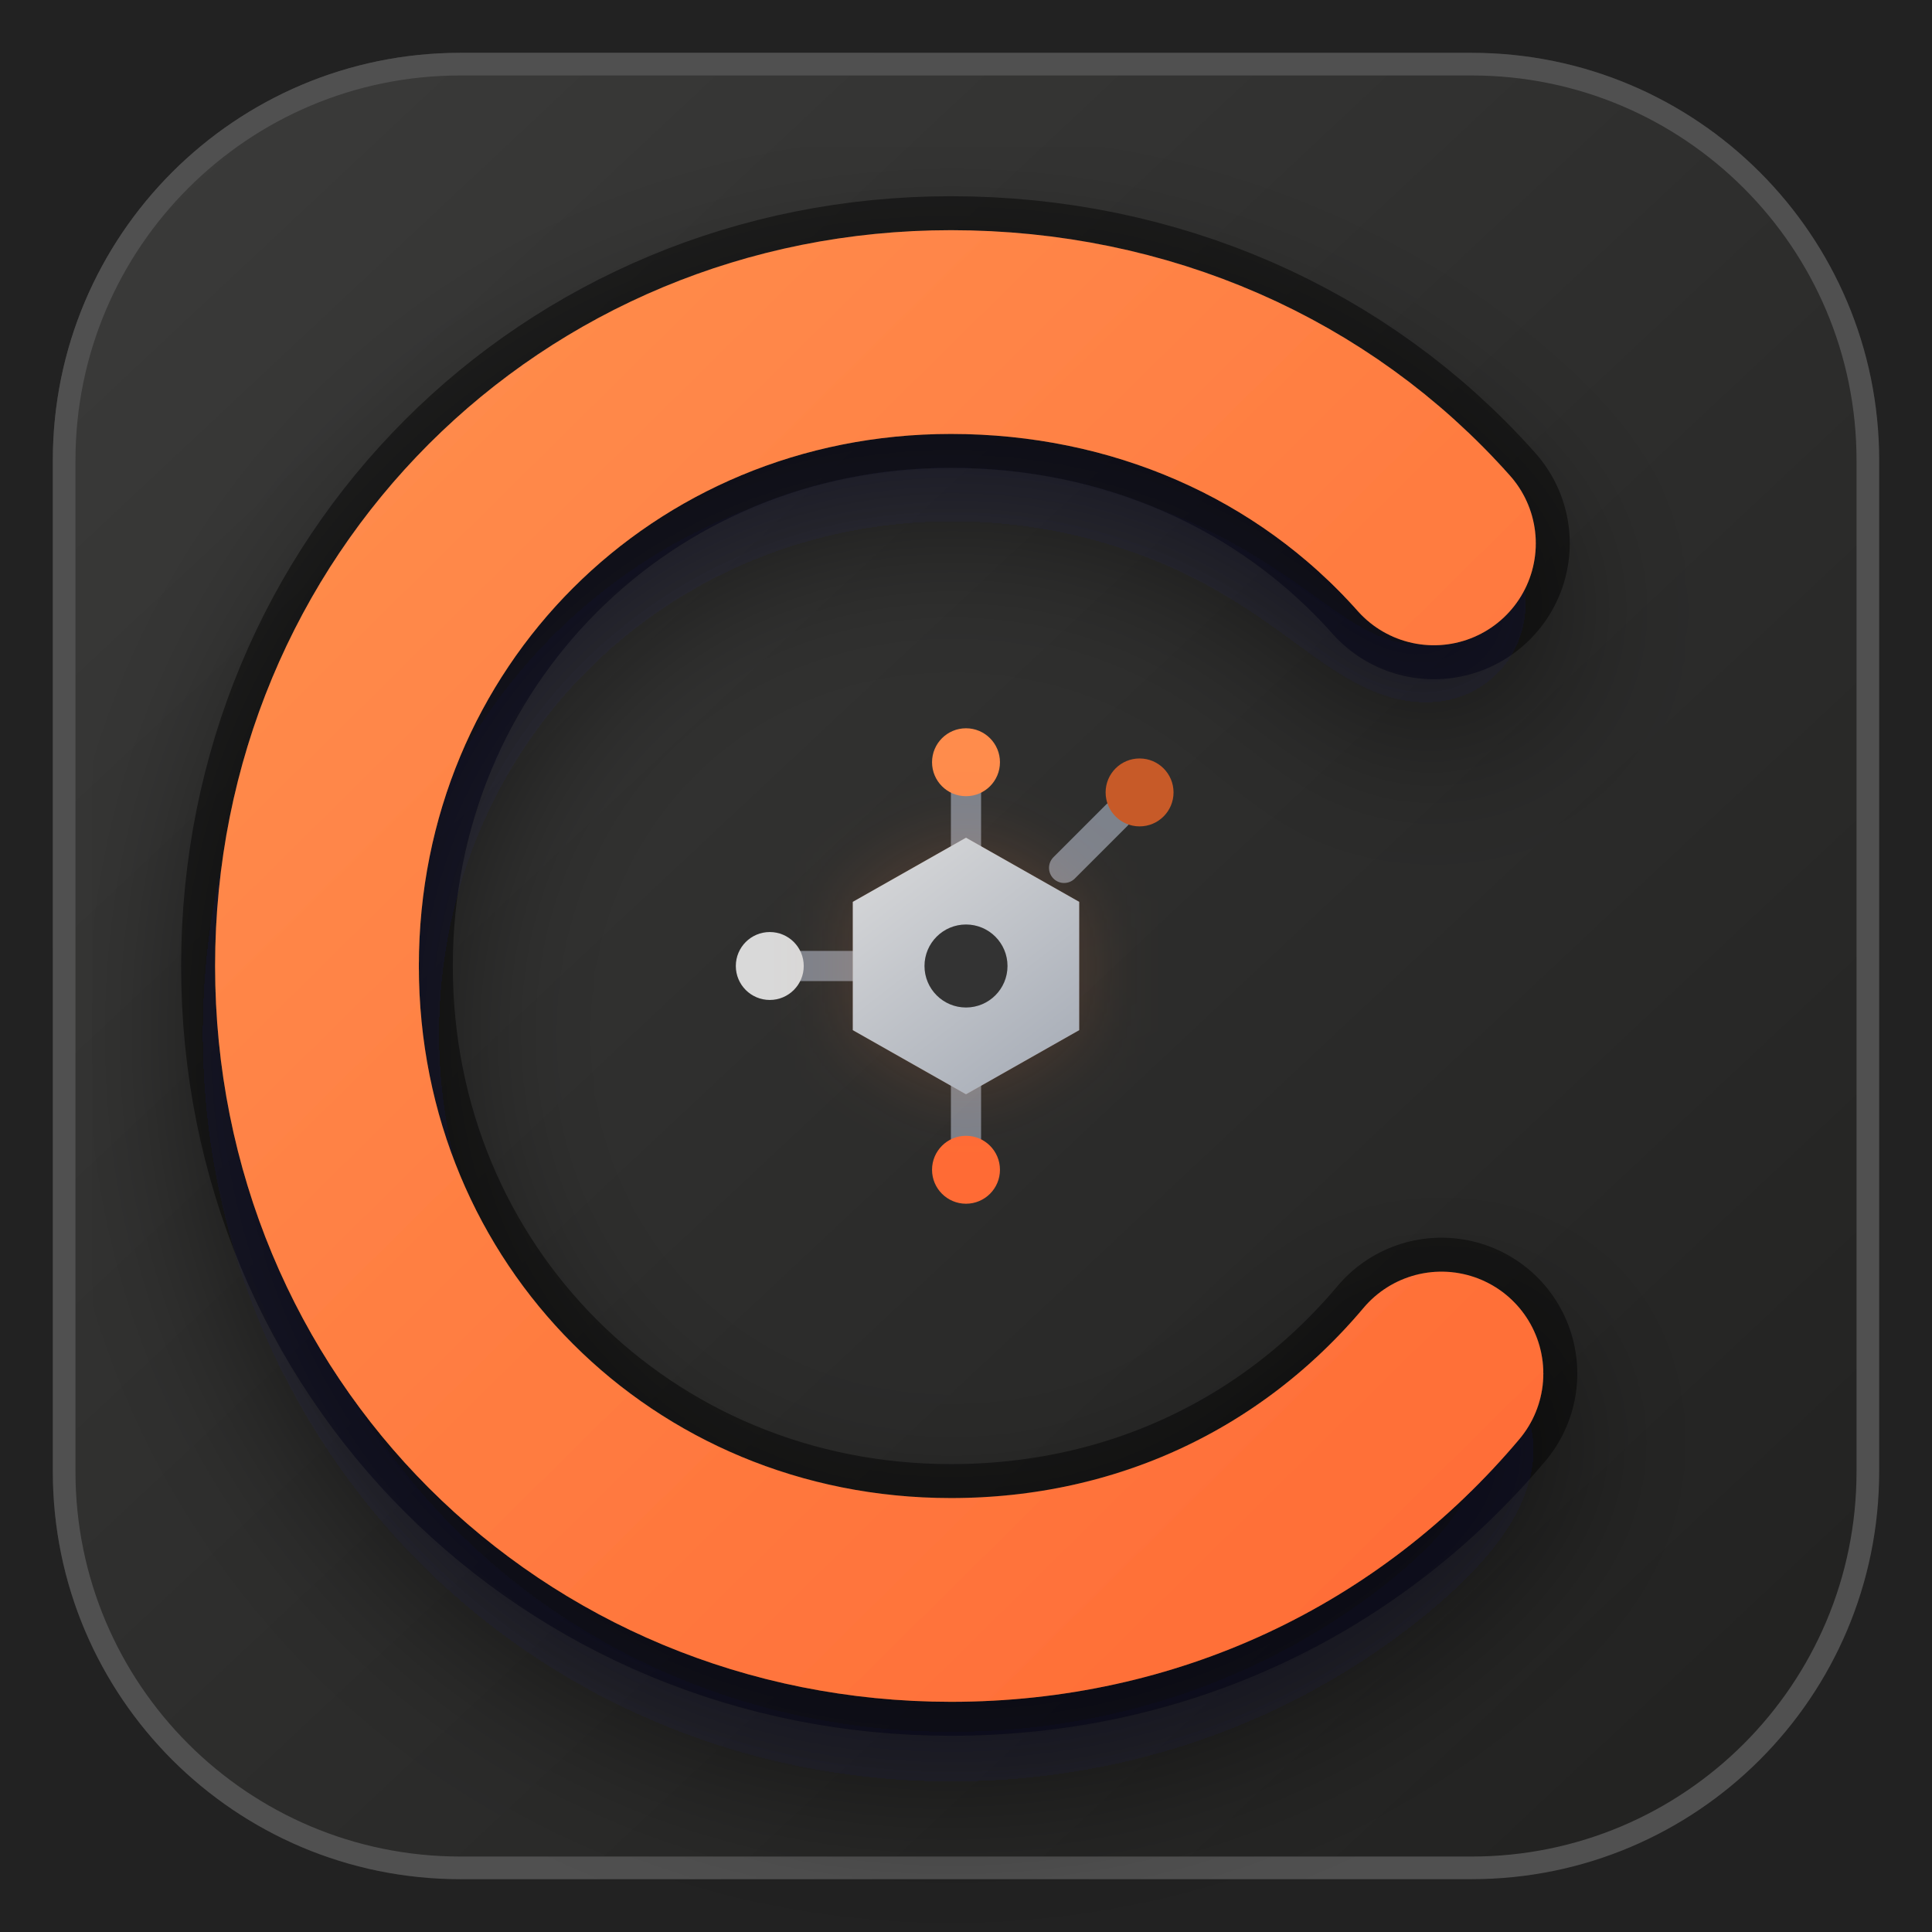
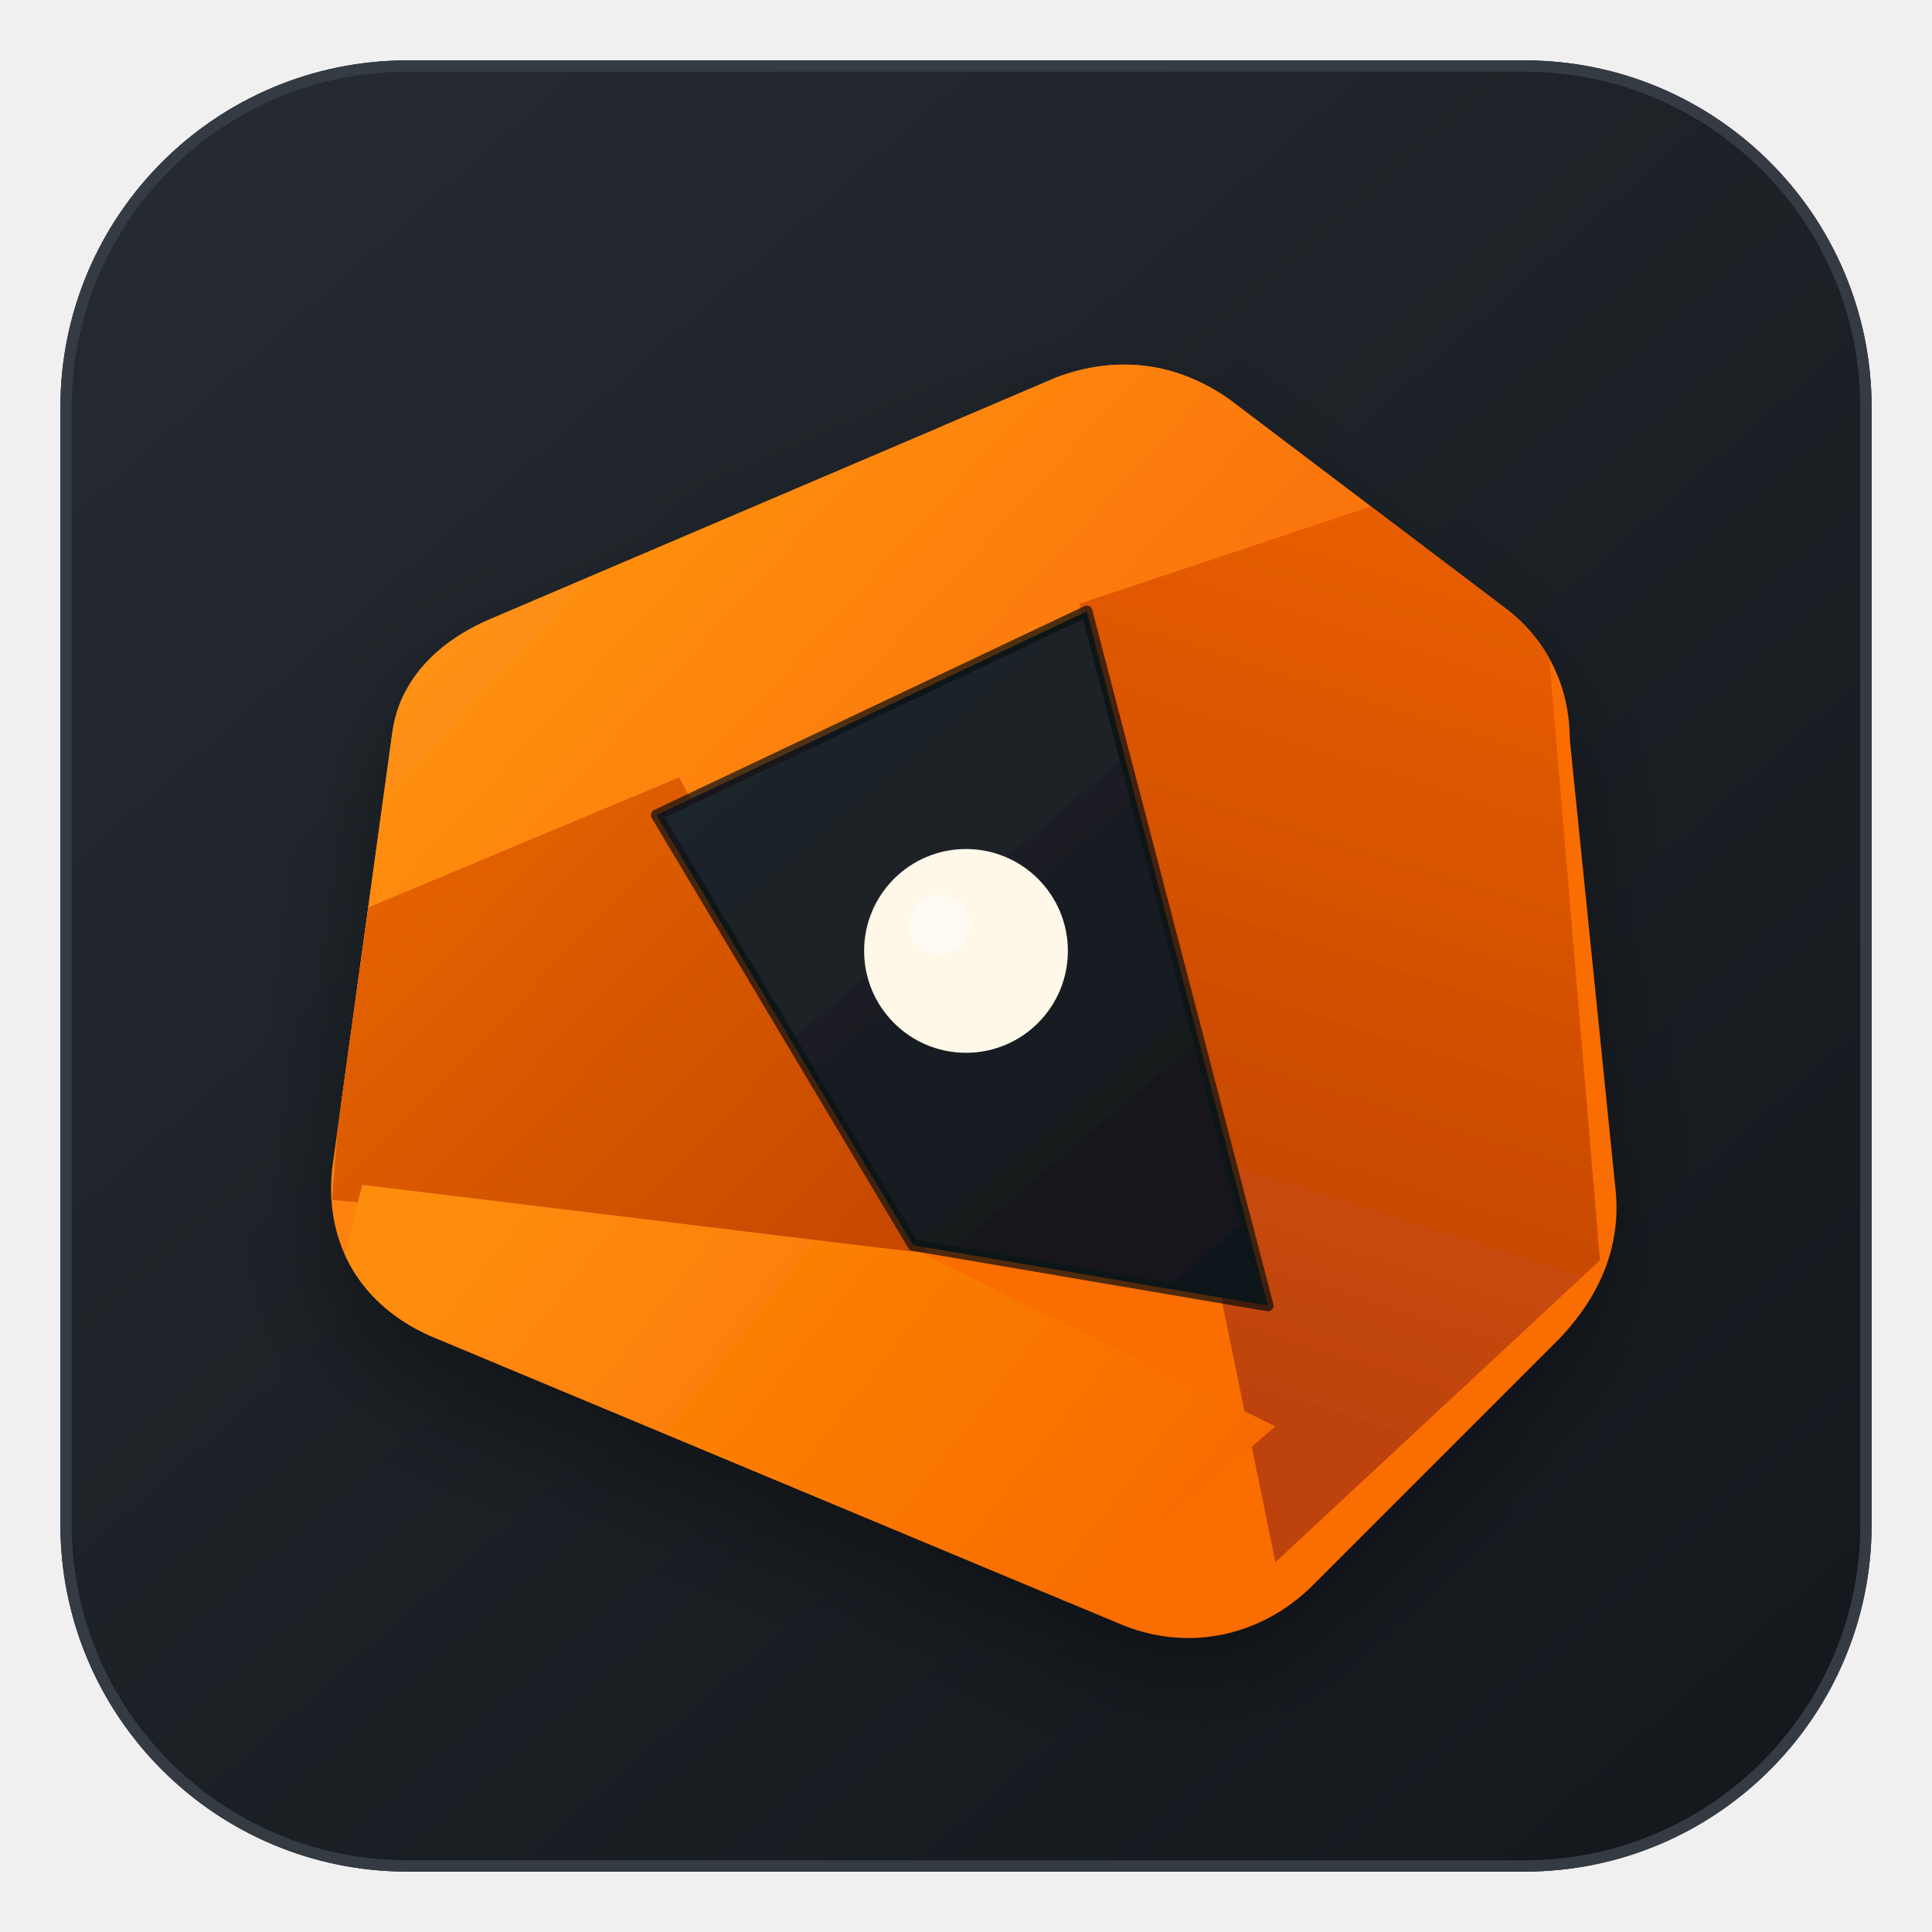
<svg xmlns="http://www.w3.org/2000/svg" width="256" height="256" viewBox="0 0 256 256" role="img" aria-labelledby="title desc">
  <defs>
-     <linearGradient id="surface" x1="24" y1="18" x2="232" y2="240" gradientUnits="userSpaceOnUse">
-       <stop stop-color="#3a3a3a" />
-       <stop offset="0.52" stop-color="#2d2d2d" />
-       <stop offset="1" stop-color="#222222" />
+     <linearGradient id="tile" x1="28" y1="18" x2="222" y2="238" gradientUnits="userSpaceOnUse">
+       <stop offset="0" stop-color="#242a30" />
+       <stop offset="1" stop-color="#15191e" />
    </linearGradient>
-     <linearGradient id="mark" x1="50" y1="48" x2="210" y2="210" gradientUnits="userSpaceOnUse">
-       <stop stop-color="#ff8c4c" />
-       <stop offset="1" stop-color="#ff6b35" />
+     <linearGradient id="top" x1="67" y1="49" x2="151" y2="126" gradientUnits="userSpaceOnUse">
+       <stop offset="0" stop-color="#ff9815" />
+       <stop offset="1" stop-color="#fa6d06" />
    </linearGradient>
-     <linearGradient id="core" x1="112" y1="106" x2="146" y2="150" gradientUnits="userSpaceOnUse">
-       <stop stop-color="#e0e0e0" />
-       <stop offset="1" stop-color="#9ca3af" />
+     <linearGradient id="bottom" x1="68" y1="151" x2="152" y2="216" gradientUnits="userSpaceOnUse">
+       <stop offset="0" stop-color="#ff8d08" />
+       <stop offset="1" stop-color="#f66a04" />
    </linearGradient>
-     <radialGradient id="bloom" cx="0" cy="0" r="1" gradientTransform="translate(104 82) rotate(48) scale(154)">
-       <stop stop-color="#ff8c4c" stop-opacity="0.12" />
-       <stop offset="0.48" stop-color="#c75a28" stop-opacity="0.05" />
-       <stop offset="1" stop-color="#222222" stop-opacity="0" />
-     </radialGradient>
-     <filter id="depth" x="-20%" y="-20%" width="150%" height="160%" color-interpolation-filters="sRGB">
-       <feDropShadow dx="0" dy="9" stdDeviation="10" flood-color="#02050a" flood-opacity="0.52" />
+     <linearGradient id="side" x1="192" y1="72" x2="157" y2="183" gradientUnits="userSpaceOnUse">
+       <stop offset="0" stop-color="#e85d05" />
+       <stop offset="1" stop-color="#bd4307" />
+     </linearGradient>
+     <linearGradient id="left" x1="52" y1="106" x2="112" y2="164" gradientUnits="userSpaceOnUse">
+       <stop offset="0" stop-color="#e76406" />
+       <stop offset="1" stop-color="#c74a06" />
+     </linearGradient>
+     <linearGradient id="opening" x1="92" y1="99" x2="160" y2="179" gradientUnits="userSpaceOnUse">
+       <stop offset="0" stop-color="#20262c" />
+       <stop offset="1" stop-color="#101419" />
+     </linearGradient>
+     <filter id="shadow" x="-20%" y="-20%" width="140%" height="150%" color-interpolation-filters="sRGB">
+       <feDropShadow dx="0" dy="7" stdDeviation="7" flood-color="#000000" flood-opacity=".38" />
    </filter>
-     <filter id="core-glow" x="-70%" y="-70%" width="240%" height="240%" color-interpolation-filters="sRGB">
-       <feGaussianBlur stdDeviation="5" result="blur" />
-       <feMerge>
-         <feMergeNode in="blur" />
-         <feMergeNode in="SourceGraphic" />
-       </feMerge>
-     </filter>
+     <clipPath id="mark-clip">
+       <path d="M52 97c1-7 6-12 13-15l75-32c8-3 16-2 23 3l37 28c5 4 8 10 8 17l6 59c1 8-2 15-8 21l-32 32c-7 7-17 9-26 5l-91-38c-9-4-14-12-13-22z" />
+     </clipPath>
  </defs>
-   <rect width="256" height="256" fill="#222222" />
-   <rect x="7" y="7" width="242" height="242" rx="54" fill="url(#surface)" />
-   <rect x="8.5" y="8.5" width="239" height="239" rx="52.5" fill="url(#bloom)" stroke="#505050" stroke-width="3" />
-   <g filter="url(#depth)">
-     <path d="M190 72C174 54 151 44 126 44c-47 0-84 37-84 84s37 84 84 84c26 0 49-11 65-30" fill="none" stroke="#02060c" stroke-opacity="0.46" stroke-width="36" stroke-linecap="round" />
-     <path d="M190 72C174 54 151 44 126 44c-47 0-84 37-84 84s37 84 84 84c26 0 49-11 65-30" fill="none" stroke="url(#mark)" stroke-width="27" stroke-linecap="round" />
+   <rect x="8" y="8" width="240" height="240" rx="46" fill="url(#tile)" />
+   <rect x="8.75" y="8.75" width="238.5" height="238.5" rx="45.25" fill="none" stroke="#343b43" stroke-width="1.5" />
+   <g filter="url(#shadow)">
+     <path d="M52 97c1-7 6-12 13-15l75-32c8-3 16-2 23 3l37 28c5 4 8 10 8 17l6 59c1 8-2 15-8 21l-32 32c-7 7-17 9-26 5l-91-38c-9-4-14-12-13-22z" fill="url(#top)" />
+     <g clip-path="url(#mark-clip)">
+       <path d="M47 95 142 48c8-4 15-3 22 2l39 29-113 48-48 21z" fill="url(#top)" />
+       <path d="m47 121 43-18 33 63-79-7z" fill="url(#left)" />
+       <path d="m143 80 60-20 9 107-43 40z" fill="url(#side)" />
+       <path d="m48 157 74 9 47 23-36 31-91-39z" fill="url(#bottom)" />
+     </g>
+     <path d="M87 108 144 81 168 173 121 165Z" fill="url(#opening)" />
+     <path d="M87 108 144 81 168 173 121 165Z" fill="none" stroke="#0c1014" stroke-width="1.5" stroke-linejoin="round" opacity=".72" />
+     <circle cx="128" cy="126" r="13.5" fill="#fff8e9" />
+     <circle cx="124.5" cy="122.5" r="4" fill="#ffffff" opacity=".45" />
  </g>
-   <path d="M128 104v10M105 128h10M128 142v10M141 115l7-7" fill="none" stroke="#9ca3af" stroke-opacity="0.72" stroke-width="4" stroke-linecap="round" />
-   <circle cx="128" cy="101" r="4.5" fill="#ff8c4c" />
-   <circle cx="102" cy="128" r="4.5" fill="#d9d9d9" />
-   <circle cx="128" cy="155" r="4.5" fill="#ff6b35" />
-   <circle cx="151" cy="105" r="4.5" fill="#c75a28" />
-   <path d="M128 111l15 8.5v17L128 145l-15-8.5v-17Z" fill="#ff8c4c" fill-opacity="0.18" filter="url(#core-glow)" />
-   <path d="M128 111l15 8.5v17L128 145l-15-8.5v-17Z" fill="url(#core)" />
-   <circle cx="128" cy="128" r="5.5" fill="#333333" />
</svg>
